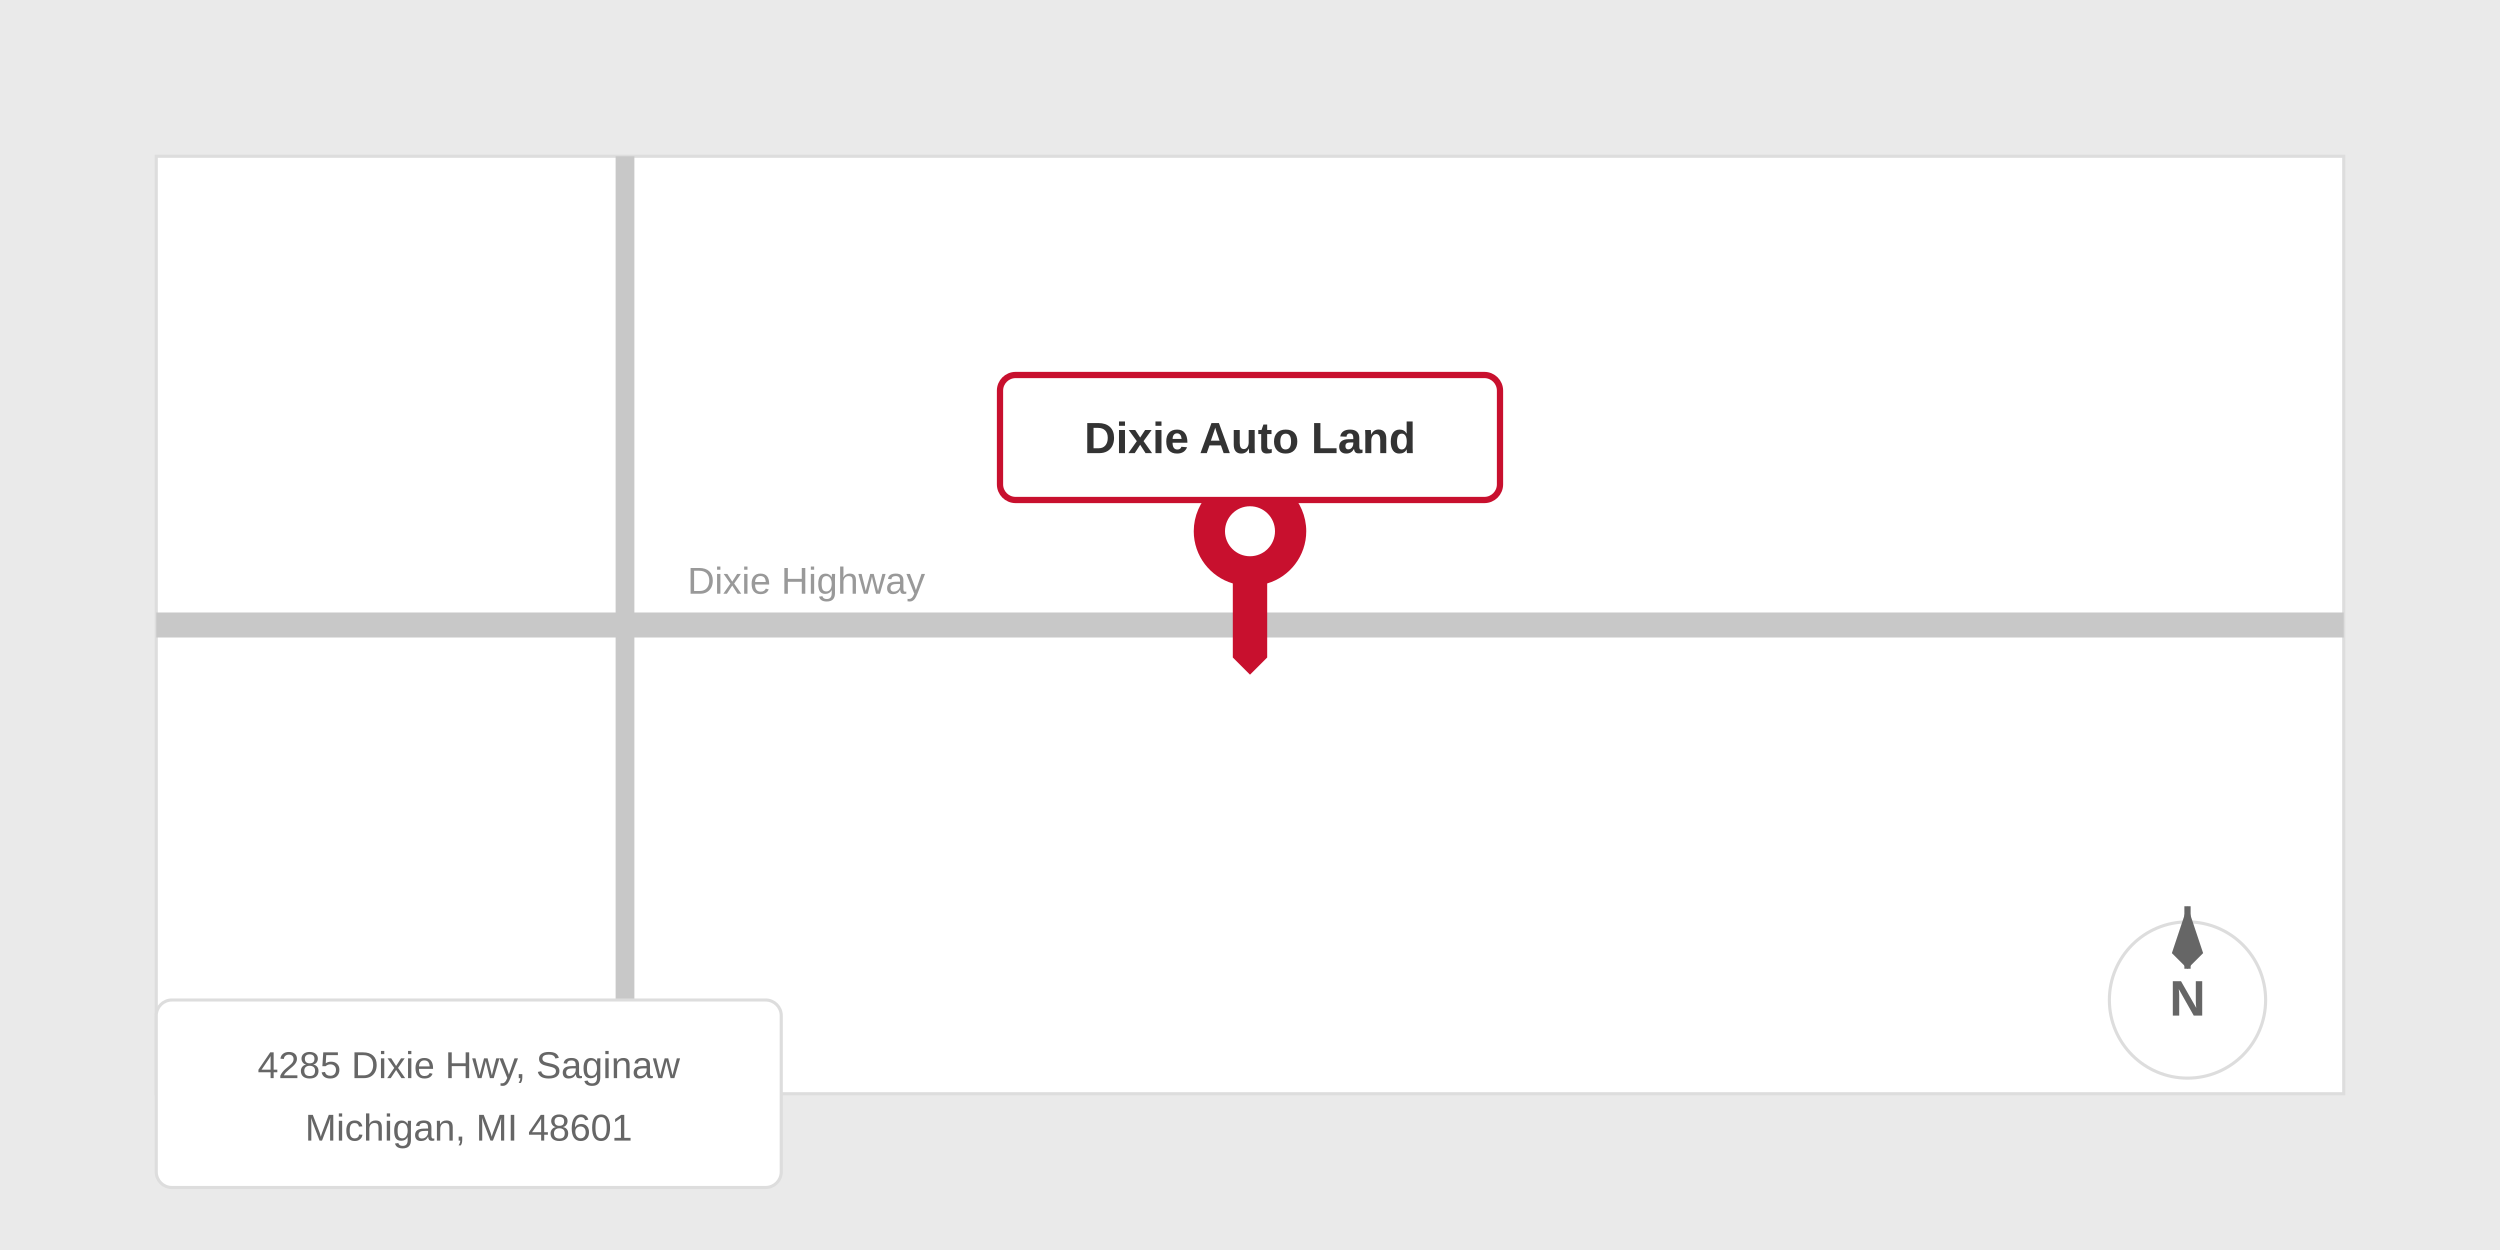
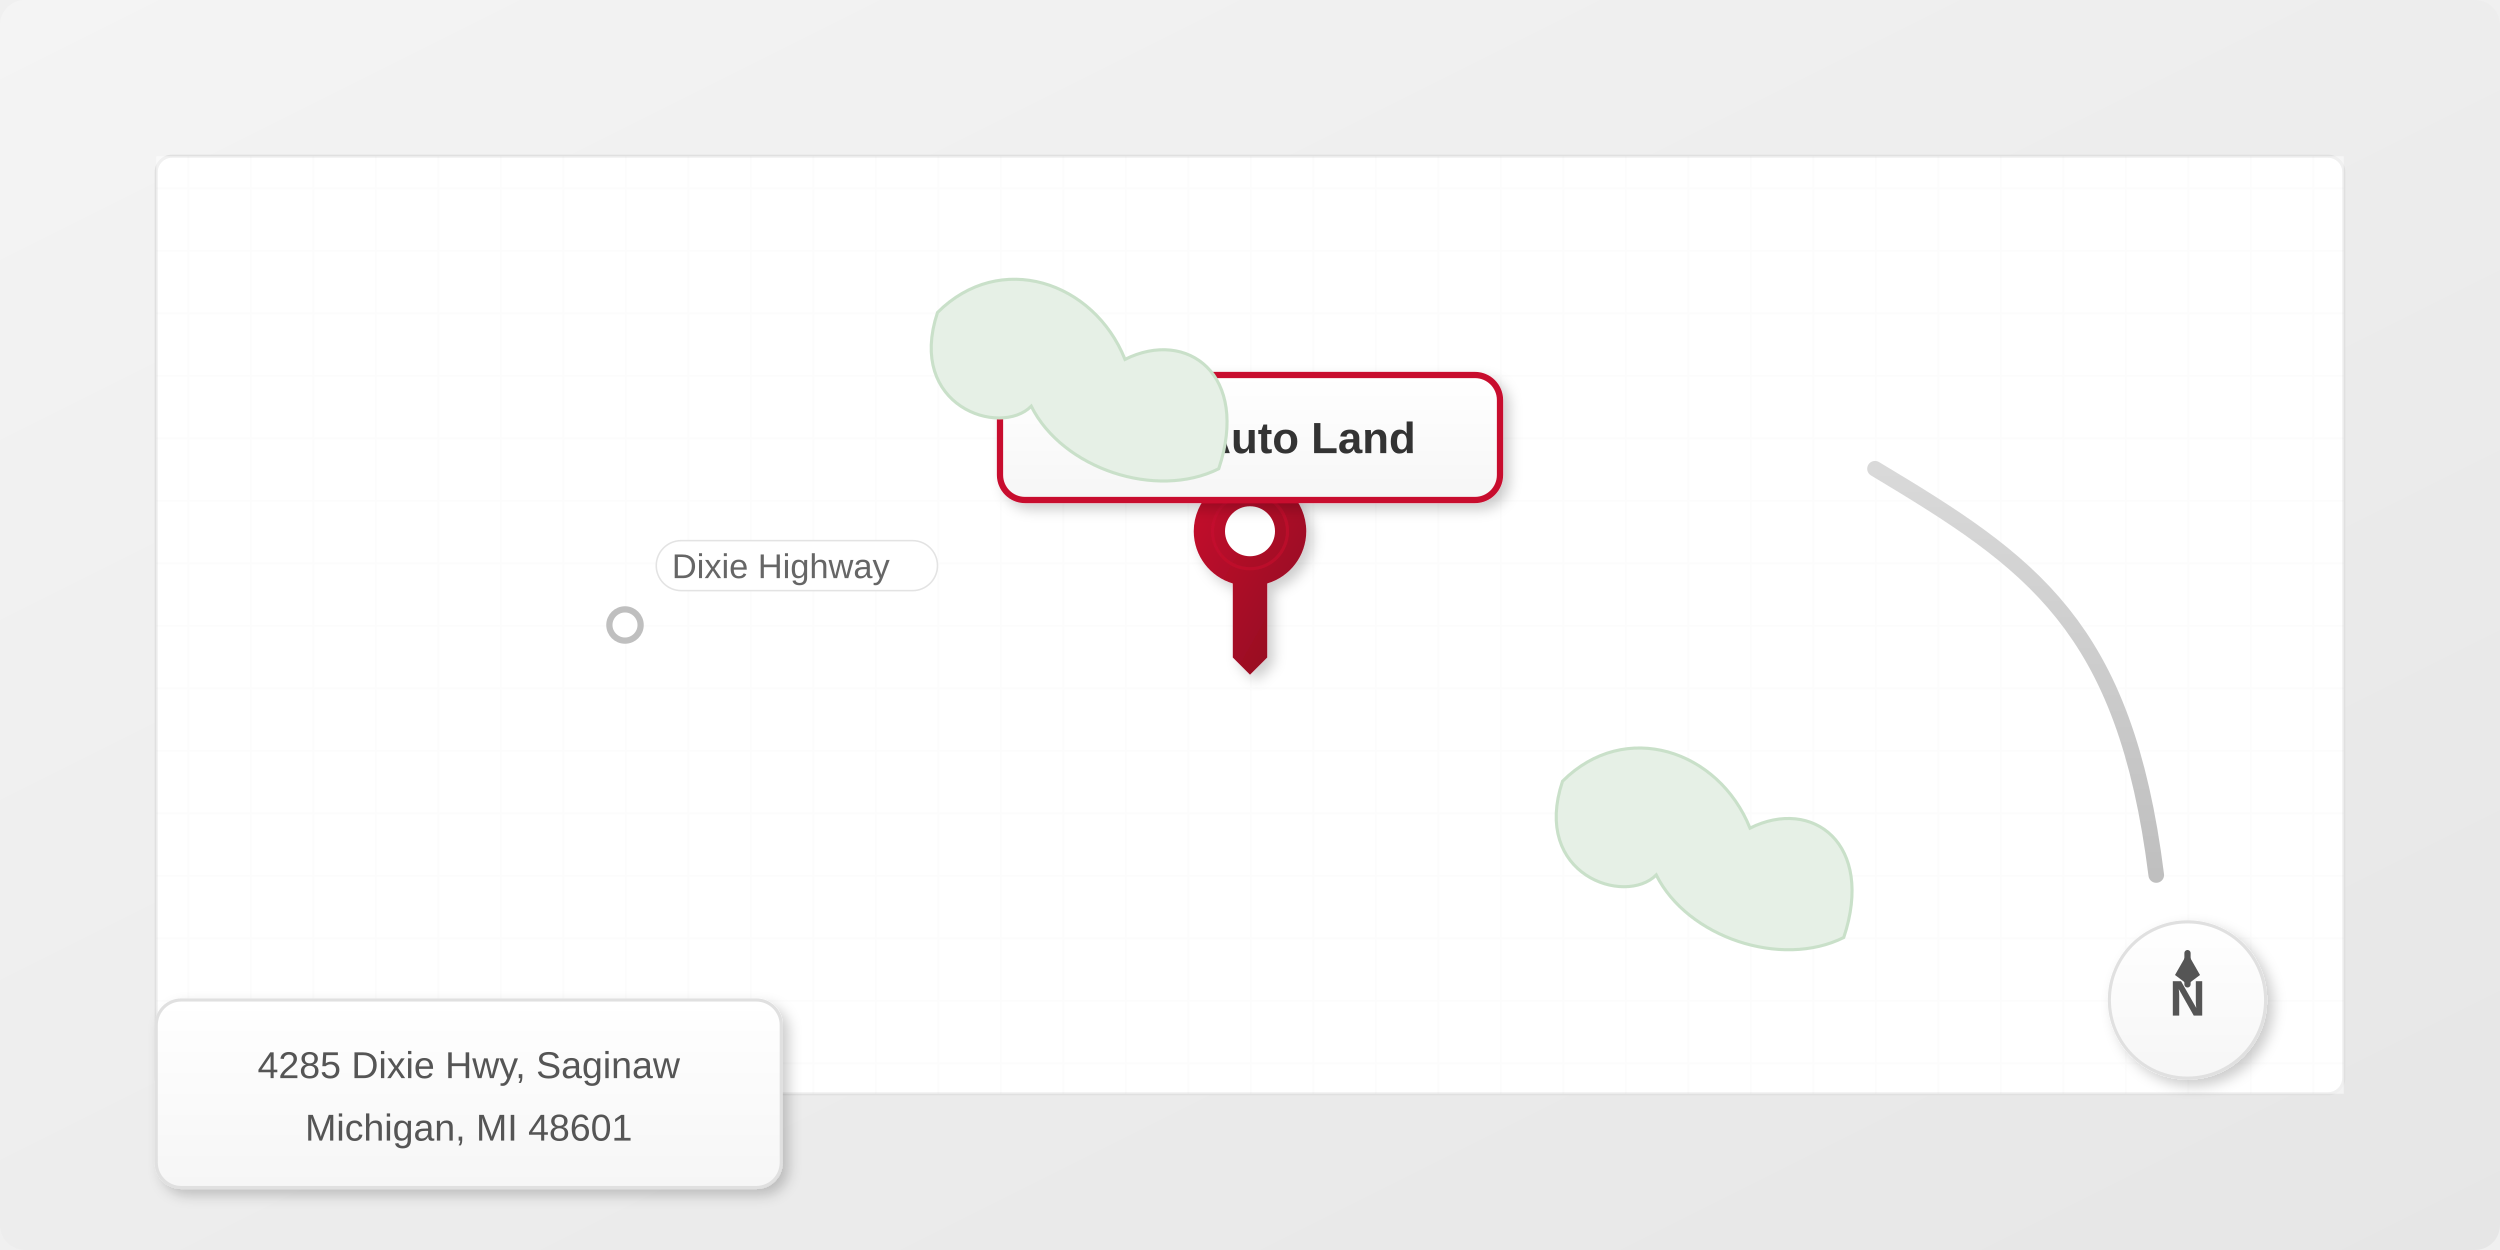
<svg xmlns="http://www.w3.org/2000/svg" width="800" height="400" viewBox="0 0 800 400">
-   <rect width="800" height="400" fill="#eaeaea" />
-   <rect x="50" y="50" width="700" height="300" fill="#ffffff" stroke="#dddddd" stroke-width="1" />
-   <line x1="200" y1="50" x2="200" y2="350" stroke="#c8c8c8" stroke-width="6" />
-   <line x1="50" y1="200" x2="750" y2="200" stroke="#c8c8c8" stroke-width="8" />
-   <text x="220" y="190" font-family="Arial" font-size="12" fill="#999999">Dixie Highway</text>
-   <g transform="translate(400, 200)">
-     <path d="M0-48c-9.8 0-18 8.2-18 18 0 7.9 5.3 14.6 12.5 16.7v23.7l5.5 5.5 5.5-5.5v-23.7c7.2-2.1 12.5-8.8 12.5-16.7 0-9.8-8.2-18-18-18z" fill="#c8102e" />
+   <defs>
+     <linearGradient id="mapBg" x1="0%" y1="0%" x2="100%" y2="100%">
+       <stop offset="0%" stop-color="#f4f4f4" />
+       <stop offset="100%" stop-color="#e6e6e6" />
+     </linearGradient>
+     <linearGradient id="roadGradient" x1="0%" y1="0%" x2="0%" y2="100%">
+       <stop offset="0%" stop-color="#d9d9d9" />
+       <stop offset="100%" stop-color="#bfbfbf" />
+     </linearGradient>
+     <filter id="shadow" x="-20%" y="-20%" width="140%" height="140%">
+       <feDropShadow dx="2" dy="2" stdDeviation="2" flood-color="#00000033" />
+     </filter>
+     <linearGradient id="pinGradient" x1="0%" y1="0%" x2="100%" y2="100%">
+       <stop offset="0%" stop-color="#c8102e" />
+       <stop offset="100%" stop-color="#8c0a20" />
+     </linearGradient>
+     <linearGradient id="labelGradient" x1="0%" y1="0%" x2="0%" y2="100%">
+       <stop offset="0%" stop-color="#ffffff" />
+       <stop offset="100%" stop-color="#f6f6f6" />
+     </linearGradient>
+   </defs>
+   <rect width="800" height="400" rx="8" ry="8" fill="url(#mapBg)" />
+   <rect x="50" y="50" width="700" height="300" rx="5" ry="5" fill="#ffffff" stroke="#e0e0e0" stroke-width="1" />
+   <pattern id="gridPattern" width="20" height="20" patternUnits="userSpaceOnUse">
+     <rect width="20" height="20" fill="#ffffff" />
+     <path d="M 20 0 L 0 0 0 20" stroke="#f9f9f9" stroke-width="1" fill="none" />
+   </pattern>
+   <rect x="50" y="50" width="700" height="300" fill="url(#gridPattern)" opacity="0.5" />
+   <line x1="200" y1="50" x2="200" y2="350" stroke="url(#roadGradient)" stroke-width="8" stroke-linecap="round" />
+   <line x1="50" y1="200" x2="750" y2="200" stroke="url(#roadGradient)" stroke-width="10" stroke-linecap="round" />
+   <g transform="translate(215, 185)">
+     <rect x="-5" y="-12" width="90" height="16" rx="8" ry="8" fill="#ffffff" stroke="#e0e0e0" stroke-width="0.5" opacity="0.9" />
+     <text font-family="Arial, sans-serif" font-size="11" fill="#666666" font-weight="500">Dixie Highway</text>
+   </g>
+   <g transform="translate(400, 200)" filter="url(#shadow)">
+     <path d="M0-48c-9.8 0-18 8.2-18 18 0 7.9 5.3 14.6 12.5 16.7v23.7l5.5 5.5 5.5-5.5v-23.7c7.2-2.1 12.5-8.8 12.5-16.7 0-9.8-8.2-18-18-18z" fill="url(#pinGradient)" />
    <circle cx="0" cy="-30" r="8" fill="white" />
+     <circle cx="0" cy="-30" r="12" fill="none" stroke="#c8102e" stroke-width="1" opacity="0.6">
+       <animate attributeName="r" values="8;14;8" dur="2s" repeatCount="indefinite" />
+       <animate attributeName="opacity" values="0.6;0;0.6" dur="2s" repeatCount="indefinite" />
+     </circle>
  </g>
-   <rect x="320" y="120" width="160" height="40" rx="5" fill="white" stroke="#c8102e" stroke-width="2" />
-   <text x="400" y="145" font-family="Arial" font-size="14" font-weight="bold" fill="#333333" text-anchor="middle">Dixie Auto Land</text>
-   <rect x="50" y="320" width="200" height="60" rx="5" fill="white" stroke="#dddddd" stroke-width="1" />
-   <text x="150" y="345" font-family="Arial" font-size="12" fill="#666666" text-anchor="middle">4285 Dixie Hwy, Saginaw</text>
-   <text x="150" y="365" font-family="Arial" font-size="12" fill="#666666" text-anchor="middle">Michigan, MI 48601</text>
-   <circle cx="700" cy="320" r="25" fill="white" stroke="#dddddd" stroke-width="1" />
-   <text x="700" y="325" font-family="Arial" font-size="16" font-weight="bold" fill="#666666" text-anchor="middle">N</text>
-   <path d="M700 310 L700 290" stroke="#666666" stroke-width="2" />
-   <path d="M700 310 L695 305 L700 290 L705 305 Z" fill="#666666" />
+   <g transform="translate(320, 120)">
+     <rect width="160" height="40" rx="8" ry="8" fill="url(#labelGradient)" stroke="#c8102e" stroke-width="2" filter="url(#shadow)" />
+     <text x="80" y="25" font-family="Arial, sans-serif" font-size="14" font-weight="bold" fill="#333333" text-anchor="middle">Dixie Auto Land</text>
+   </g>
+   <g transform="translate(50, 320)">
+     <rect width="200" height="60" rx="8" ry="8" fill="url(#labelGradient)" stroke="#e0e0e0" stroke-width="1" filter="url(#shadow)" />
+     <text x="100" y="25" font-family="Arial, sans-serif" font-size="12" fill="#555555" text-anchor="middle" font-weight="500">4285 Dixie Hwy, Saginaw</text>
+     <text x="100" y="45" font-family="Arial, sans-serif" font-size="12" fill="#555555" text-anchor="middle" font-weight="500">Michigan, MI 48601</text>
+   </g>
+   <g transform="translate(700, 320)">
+     <circle cx="0" cy="0" r="25" fill="url(#labelGradient)" stroke="#e0e0e0" stroke-width="1" filter="url(#shadow)" />
+     <text x="0" y="5" font-family="Arial, sans-serif" font-size="16" font-weight="bold" fill="#555555" text-anchor="middle">N</text>
+     <path d="M0 -15 L0 -5" stroke="#555555" stroke-width="2" stroke-linecap="round" />
+     <path d="M0 -15 L-4 -8 L0 -5 L4 -8 Z" fill="#555555" />
+   </g>
+   <path d="M600,150 C650,180 680,200 690,280" stroke="url(#roadGradient)" stroke-width="5" fill="none" stroke-linecap="round" />
+   <circle cx="200" cy="200" r="5" fill="#ffffff" stroke="#bfbfbf" stroke-width="2" />
+   <path d="M300,100 C320,80 350,90 360,115 C380,105 400,120 390,150 C370,160 340,150 330,130 C320,140 290,130 300,100Z" fill="#e6f0e6" stroke="#c9e0c9" stroke-width="1" />
+   <path d="M500,250 C520,230 550,240 560,265 C580,255 600,270 590,300 C570,310 540,300 530,280 C520,290 490,280 500,250Z" fill="#e6f0e6" stroke="#c9e0c9" stroke-width="1" />
</svg>
